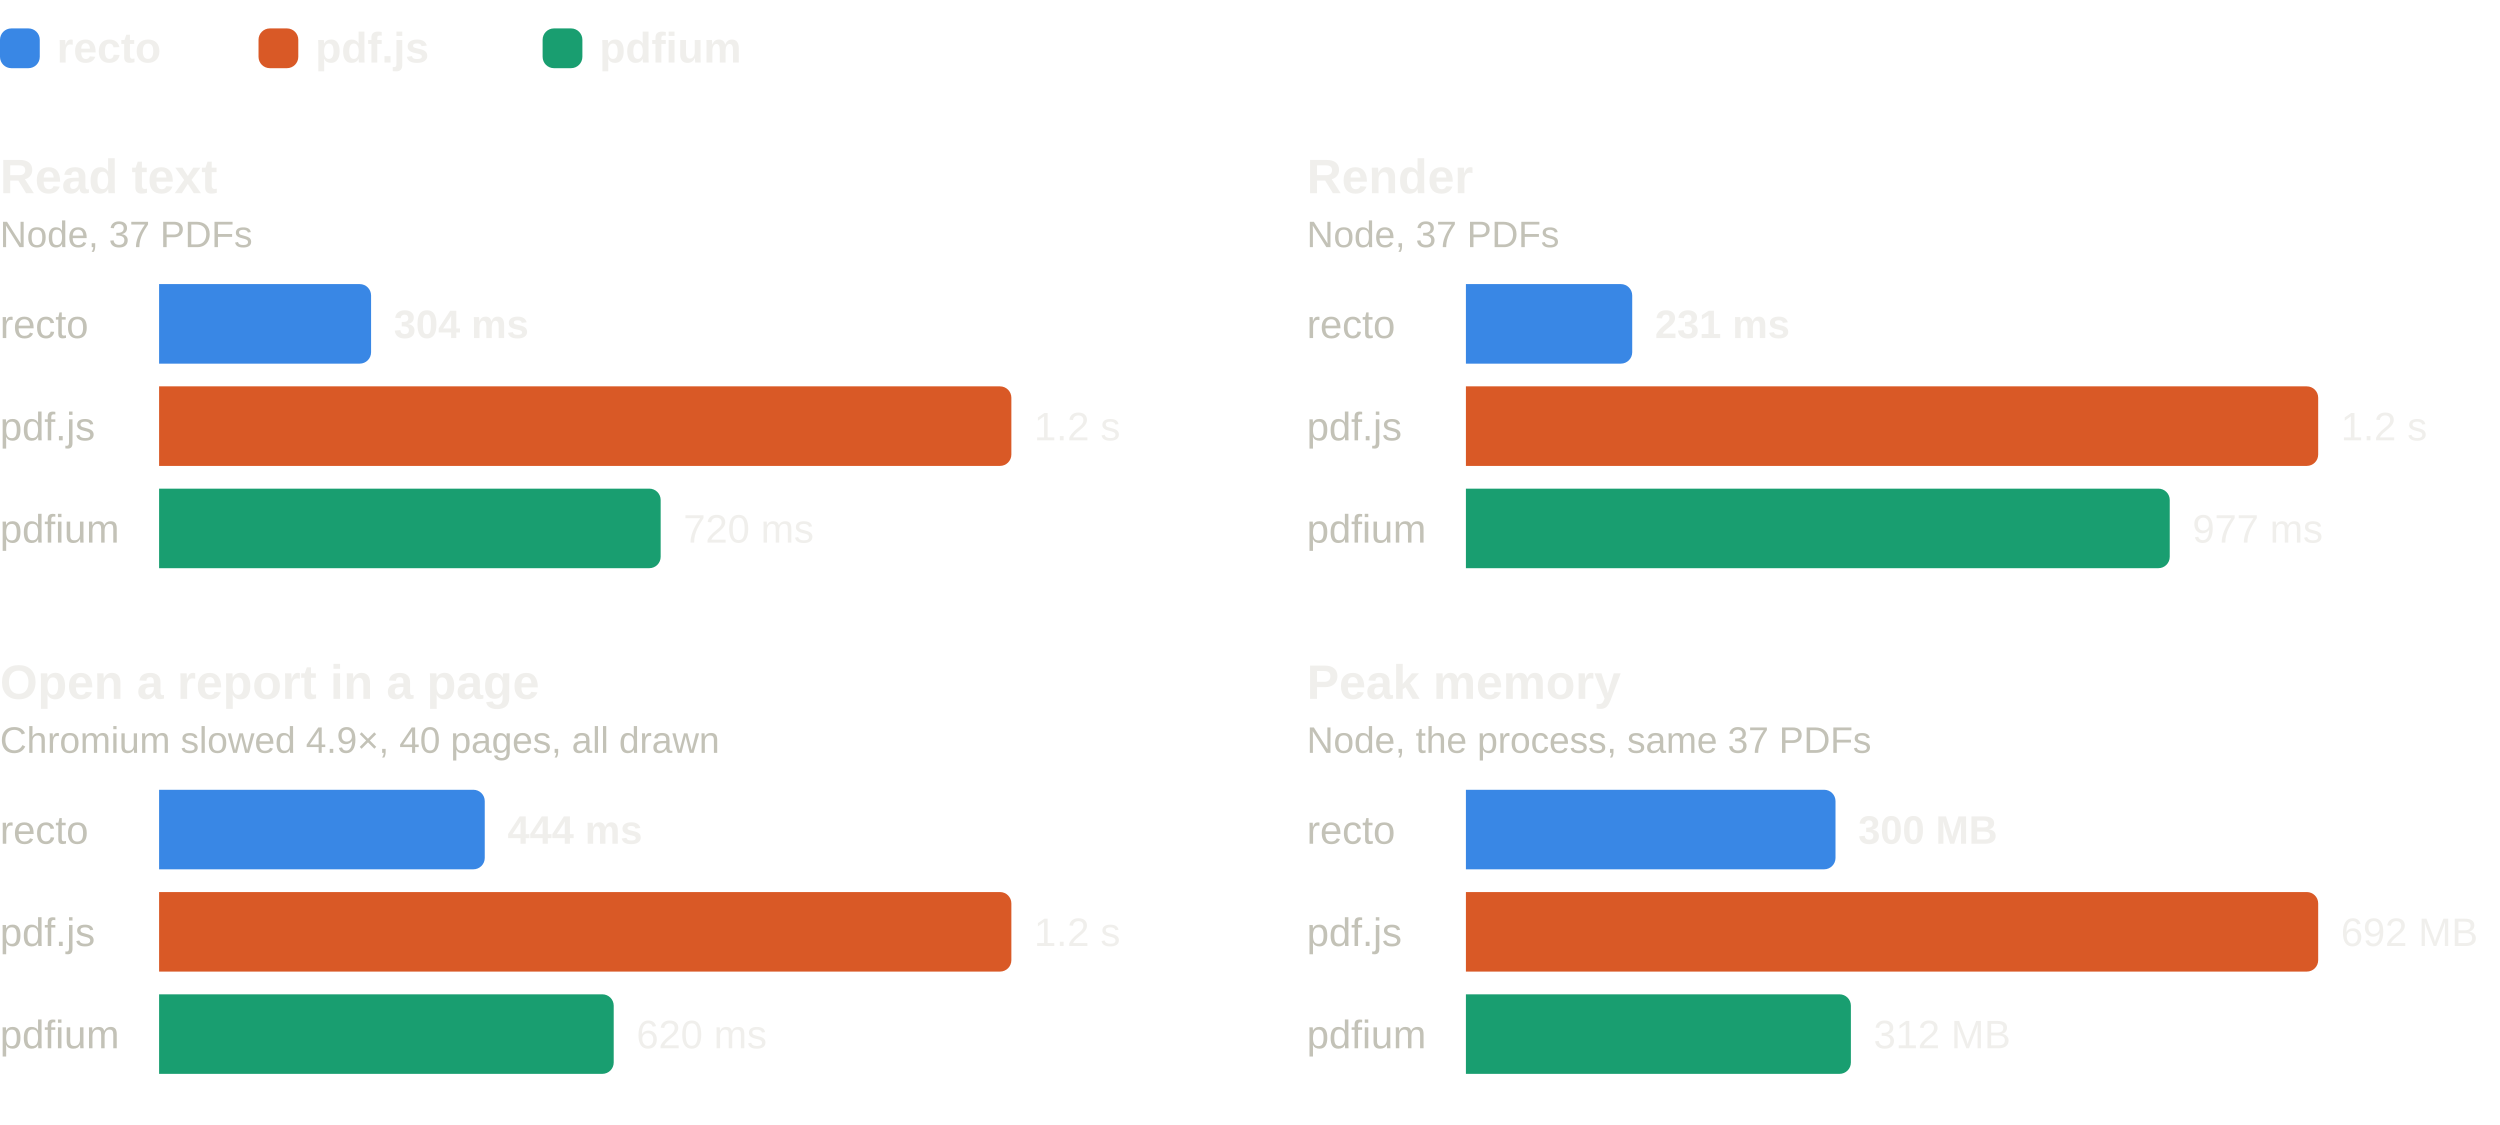
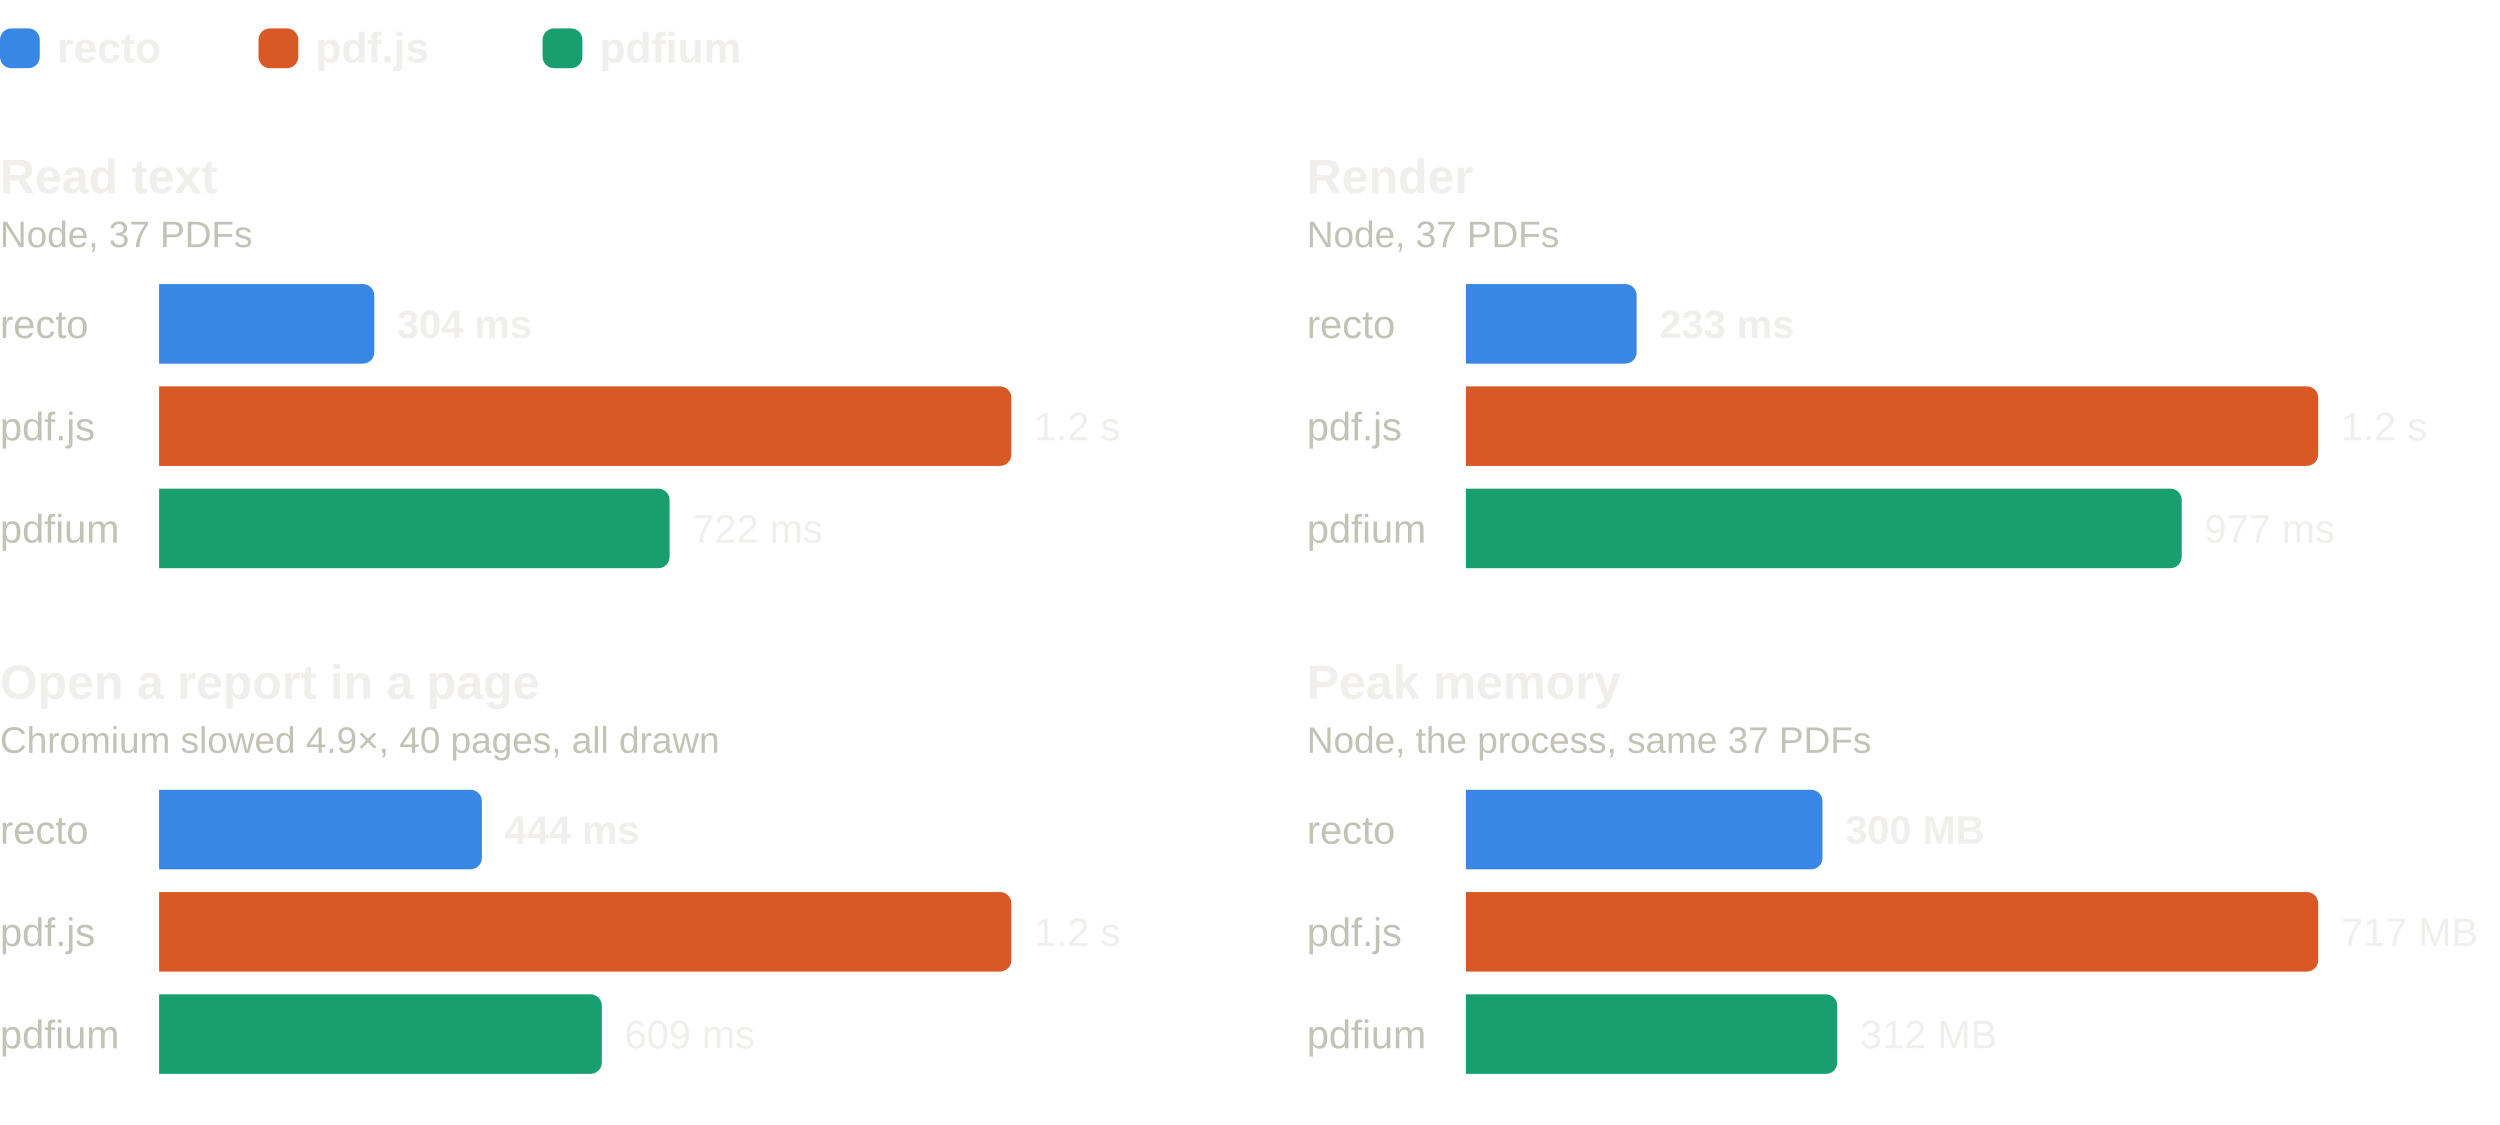
- <svg xmlns="http://www.w3.org/2000/svg" viewBox="0 0 880 396" width="880" height="396" role="img" aria-label="Benchmark medians: Read text: recto 304 ms, pdf.js 1.2 s, pdfium 720 ms; Render: recto 231 ms, pdf.js 1.2 s, pdfium 977 ms; Open a report in a page: recto 444 ms, pdf.js 1.2 s, pdfium 620 ms; Peak memory: recto 300 MB, pdf.js 692 MB, pdfium 312 MB">
+ <svg xmlns="http://www.w3.org/2000/svg" viewBox="0 0 880 396" width="880" height="396" role="img" aria-label="Benchmark medians: Read text: recto 304 ms, pdf.js 1.2 s, pdfium 722 ms; Render: recto 233 ms, pdf.js 1.2 s, pdfium 977 ms; Open a report in a page: recto 444 ms, pdf.js 1.2 s, pdfium 609 ms; Peak memory: recto 300 MB, pdf.js 717 MB, pdfium 312 MB">
  <style>text{font-family:-apple-system, BlinkMacSystemFont, "Segoe UI", "Helvetica Neue", Arial, sans-serif}.t{fill:#f0efec}.s{fill:#c3c2b7}</style>
  <rect x="0" y="10" width="14" height="14" rx="4" fill="#3987e5" />
  <text x="20" y="22" class="t" font-size="15" font-weight="600">recto</text>
  <rect x="91" y="10" width="14" height="14" rx="4" fill="#d95926" />
  <text x="111" y="22" class="t" font-size="15" font-weight="600">pdf.js</text>
  <rect x="191" y="10" width="14" height="14" rx="4" fill="#199e70" />
  <text x="211" y="22" class="t" font-size="15" font-weight="600">pdfium</text>
  <text x="0" y="68" class="t" font-size="17" font-weight="650">Read text</text>
  <text x="0" y="87" class="s" font-size="13">Node, 37 PDFs</text>
  <text x="0" y="119" class="s" font-size="14">recto</text>
-   <path d="M56 100 h70.62 a4 4 0 0 1 4 4 v20 a4 4 0 0 1 -4 4 h-70.62 z" fill="#3987e5" />
-   <text x="138.62" y="119" class="t" font-size="14" font-weight="650">304 ms</text>
+   <path d="M56 100 h71.74 a4 4 0 0 1 4 4 v20 a4 4 0 0 1 -4 4 h-71.74 z" fill="#3987e5" />
+   <text x="139.74" y="119" class="t" font-size="14" font-weight="650">304 ms</text>
  <text x="0" y="155" class="s" font-size="14">pdf.js</text>
  <path d="M56 136 h296 a4 4 0 0 1 4 4 v20 a4 4 0 0 1 -4 4 h-296 z" fill="#d95926" />
  <text x="364" y="155" class="t" font-size="14" font-weight="400">1.2 s</text>
  <text x="0" y="191" class="s" font-size="14">pdfium</text>
-   <path d="M56 172 h172.557 a4 4 0 0 1 4 4 v20 a4 4 0 0 1 -4 4 h-172.557 z" fill="#199e70" />
-   <text x="240.557" y="191" class="t" font-size="14" font-weight="400">720 ms</text>
+   <path d="M56 172 h175.696 a4 4 0 0 1 4 4 v20 a4 4 0 0 1 -4 4 h-175.696 z" fill="#199e70" />
+   <text x="243.696" y="191" class="t" font-size="14" font-weight="400">722 ms</text>
  <text x="460" y="68" class="t" font-size="17" font-weight="650">Render</text>
  <text x="460" y="87" class="s" font-size="13">Node, 37 PDFs</text>
  <text x="460" y="119" class="s" font-size="14">recto</text>
-   <path d="M516 100 h54.539 a4 4 0 0 1 4 4 v20 a4 4 0 0 1 -4 4 h-54.539 z" fill="#3987e5" />
-   <text x="582.539" y="119" class="t" font-size="14" font-weight="650">231 ms</text>
+   <path d="M516 100 h56.103 a4 4 0 0 1 4 4 v20 a4 4 0 0 1 -4 4 h-56.103 z" fill="#3987e5" />
+   <text x="584.103" y="119" class="t" font-size="14" font-weight="650">233 ms</text>
  <text x="460" y="155" class="s" font-size="14">pdf.js</text>
  <path d="M516 136 h296 a4 4 0 0 1 4 4 v20 a4 4 0 0 1 -4 4 h-296 z" fill="#d95926" />
  <text x="824" y="155" class="t" font-size="14" font-weight="400">1.2 s</text>
  <text x="460" y="191" class="s" font-size="14">pdfium</text>
-   <path d="M516 172 h243.751 a4 4 0 0 1 4 4 v20 a4 4 0 0 1 -4 4 h-243.751 z" fill="#199e70" />
-   <text x="771.751" y="191" class="t" font-size="14" font-weight="400">977 ms</text>
+   <path d="M516 172 h247.969 a4 4 0 0 1 4 4 v20 a4 4 0 0 1 -4 4 h-247.969 z" fill="#199e70" />
+   <text x="775.969" y="191" class="t" font-size="14" font-weight="400">977 ms</text>
  <text x="0" y="246" class="t" font-size="17" font-weight="650">Open a report in a page</text>
  <text x="0" y="265" class="s" font-size="13">Chromium slowed 4.9×, 40 pages, all drawn</text>
  <text x="0" y="297" class="s" font-size="14">recto</text>
-   <path d="M56 278 h110.632 a4 4 0 0 1 4 4 v20 a4 4 0 0 1 -4 4 h-110.632 z" fill="#3987e5" />
-   <text x="178.632" y="297" class="t" font-size="14" font-weight="650">444 ms</text>
+   <path d="M56 278 h109.623 a4 4 0 0 1 4 4 v20 a4 4 0 0 1 -4 4 h-109.623 z" fill="#3987e5" />
+   <text x="177.623" y="297" class="t" font-size="14" font-weight="650">444 ms</text>
  <text x="0" y="333" class="s" font-size="14">pdf.js</text>
  <path d="M56 314 h296 a4 4 0 0 1 4 4 v20 a4 4 0 0 1 -4 4 h-296 z" fill="#d95926" />
  <text x="364" y="333" class="t" font-size="14" font-weight="400">1.2 s</text>
  <text x="0" y="369" class="s" font-size="14">pdfium</text>
-   <path d="M56 350 h156.026 a4 4 0 0 1 4 4 v20 a4 4 0 0 1 -4 4 h-156.026 z" fill="#199e70" />
-   <text x="224.026" y="369" class="t" font-size="14" font-weight="400">620 ms</text>
+   <path d="M56 350 h151.847 a4 4 0 0 1 4 4 v20 a4 4 0 0 1 -4 4 h-151.847 z" fill="#199e70" />
+   <text x="219.847" y="369" class="t" font-size="14" font-weight="400">609 ms</text>
  <text x="460" y="246" class="t" font-size="17" font-weight="650">Peak memory</text>
  <text x="460" y="265" class="s" font-size="13">Node, the process, same 37 PDFs</text>
  <text x="460" y="297" class="s" font-size="14">recto</text>
-   <path d="M516 278 h126.099 a4 4 0 0 1 4 4 v20 a4 4 0 0 1 -4 4 h-126.099 z" fill="#3987e5" />
-   <text x="654.099" y="297" class="t" font-size="14" font-weight="650">300 MB</text>
+   <path d="M516 278 h121.516 a4 4 0 0 1 4 4 v20 a4 4 0 0 1 -4 4 h-121.516 z" fill="#3987e5" />
+   <text x="649.516" y="297" class="t" font-size="14" font-weight="650">300 MB</text>
  <text x="460" y="333" class="s" font-size="14">pdf.js</text>
  <path d="M516 314 h296 a4 4 0 0 1 4 4 v20 a4 4 0 0 1 -4 4 h-296 z" fill="#d95926" />
-   <text x="824" y="333" class="t" font-size="14" font-weight="400">692 MB</text>
+   <text x="824" y="333" class="t" font-size="14" font-weight="400">717 MB</text>
  <text x="460" y="369" class="s" font-size="14">pdfium</text>
-   <path d="M516 350 h131.514 a4 4 0 0 1 4 4 v20 a4 4 0 0 1 -4 4 h-131.514 z" fill="#199e70" />
-   <text x="659.514" y="369" class="t" font-size="14" font-weight="400">312 MB</text>
+   <path d="M516 350 h126.719 a4 4 0 0 1 4 4 v20 a4 4 0 0 1 -4 4 h-126.719 z" fill="#199e70" />
+   <text x="654.719" y="369" class="t" font-size="14" font-weight="400">312 MB</text>
</svg>
